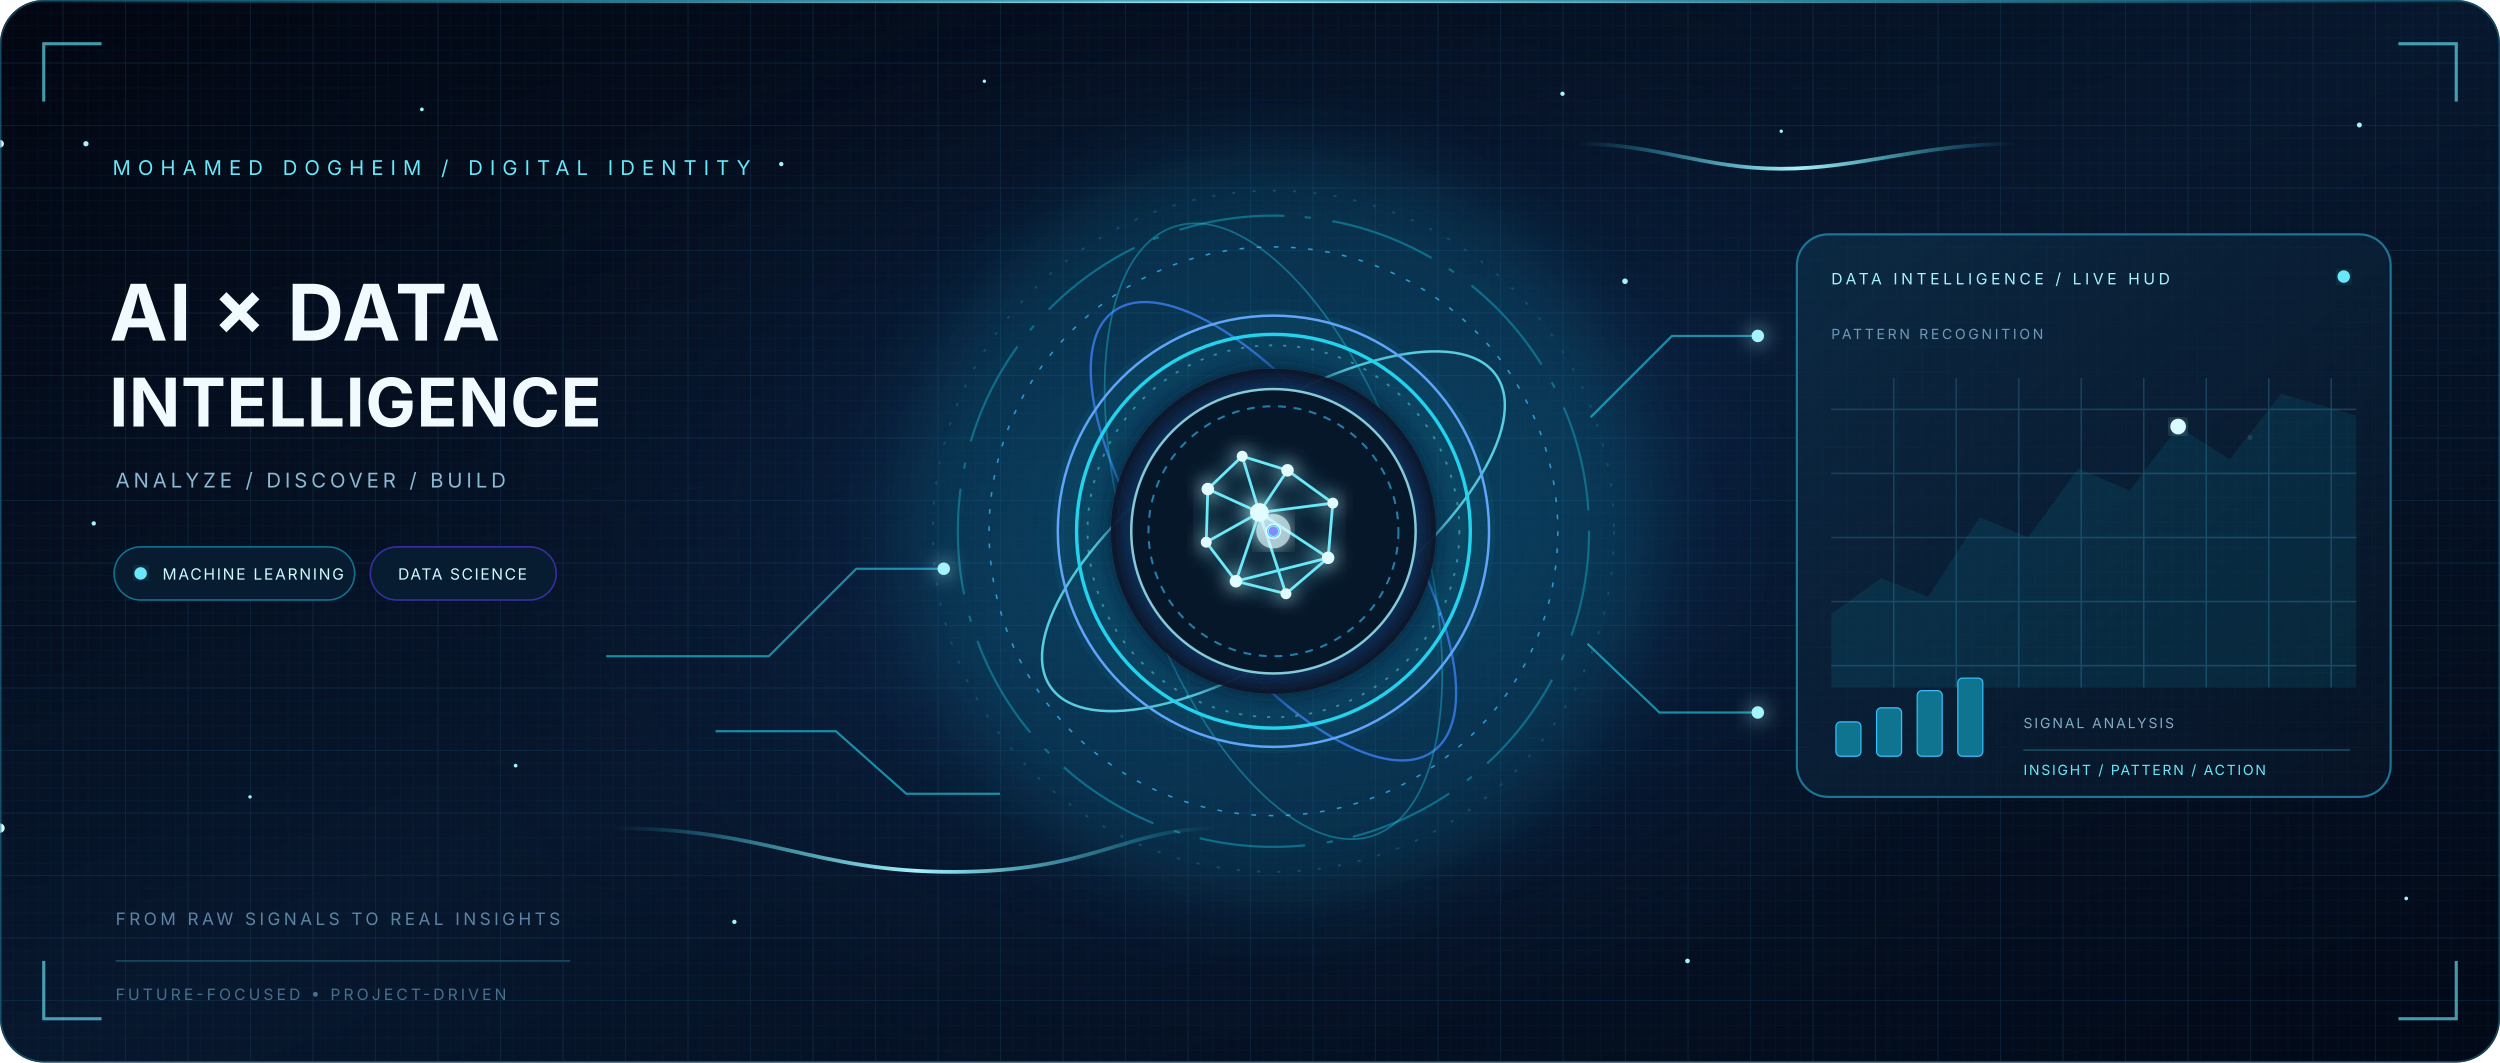
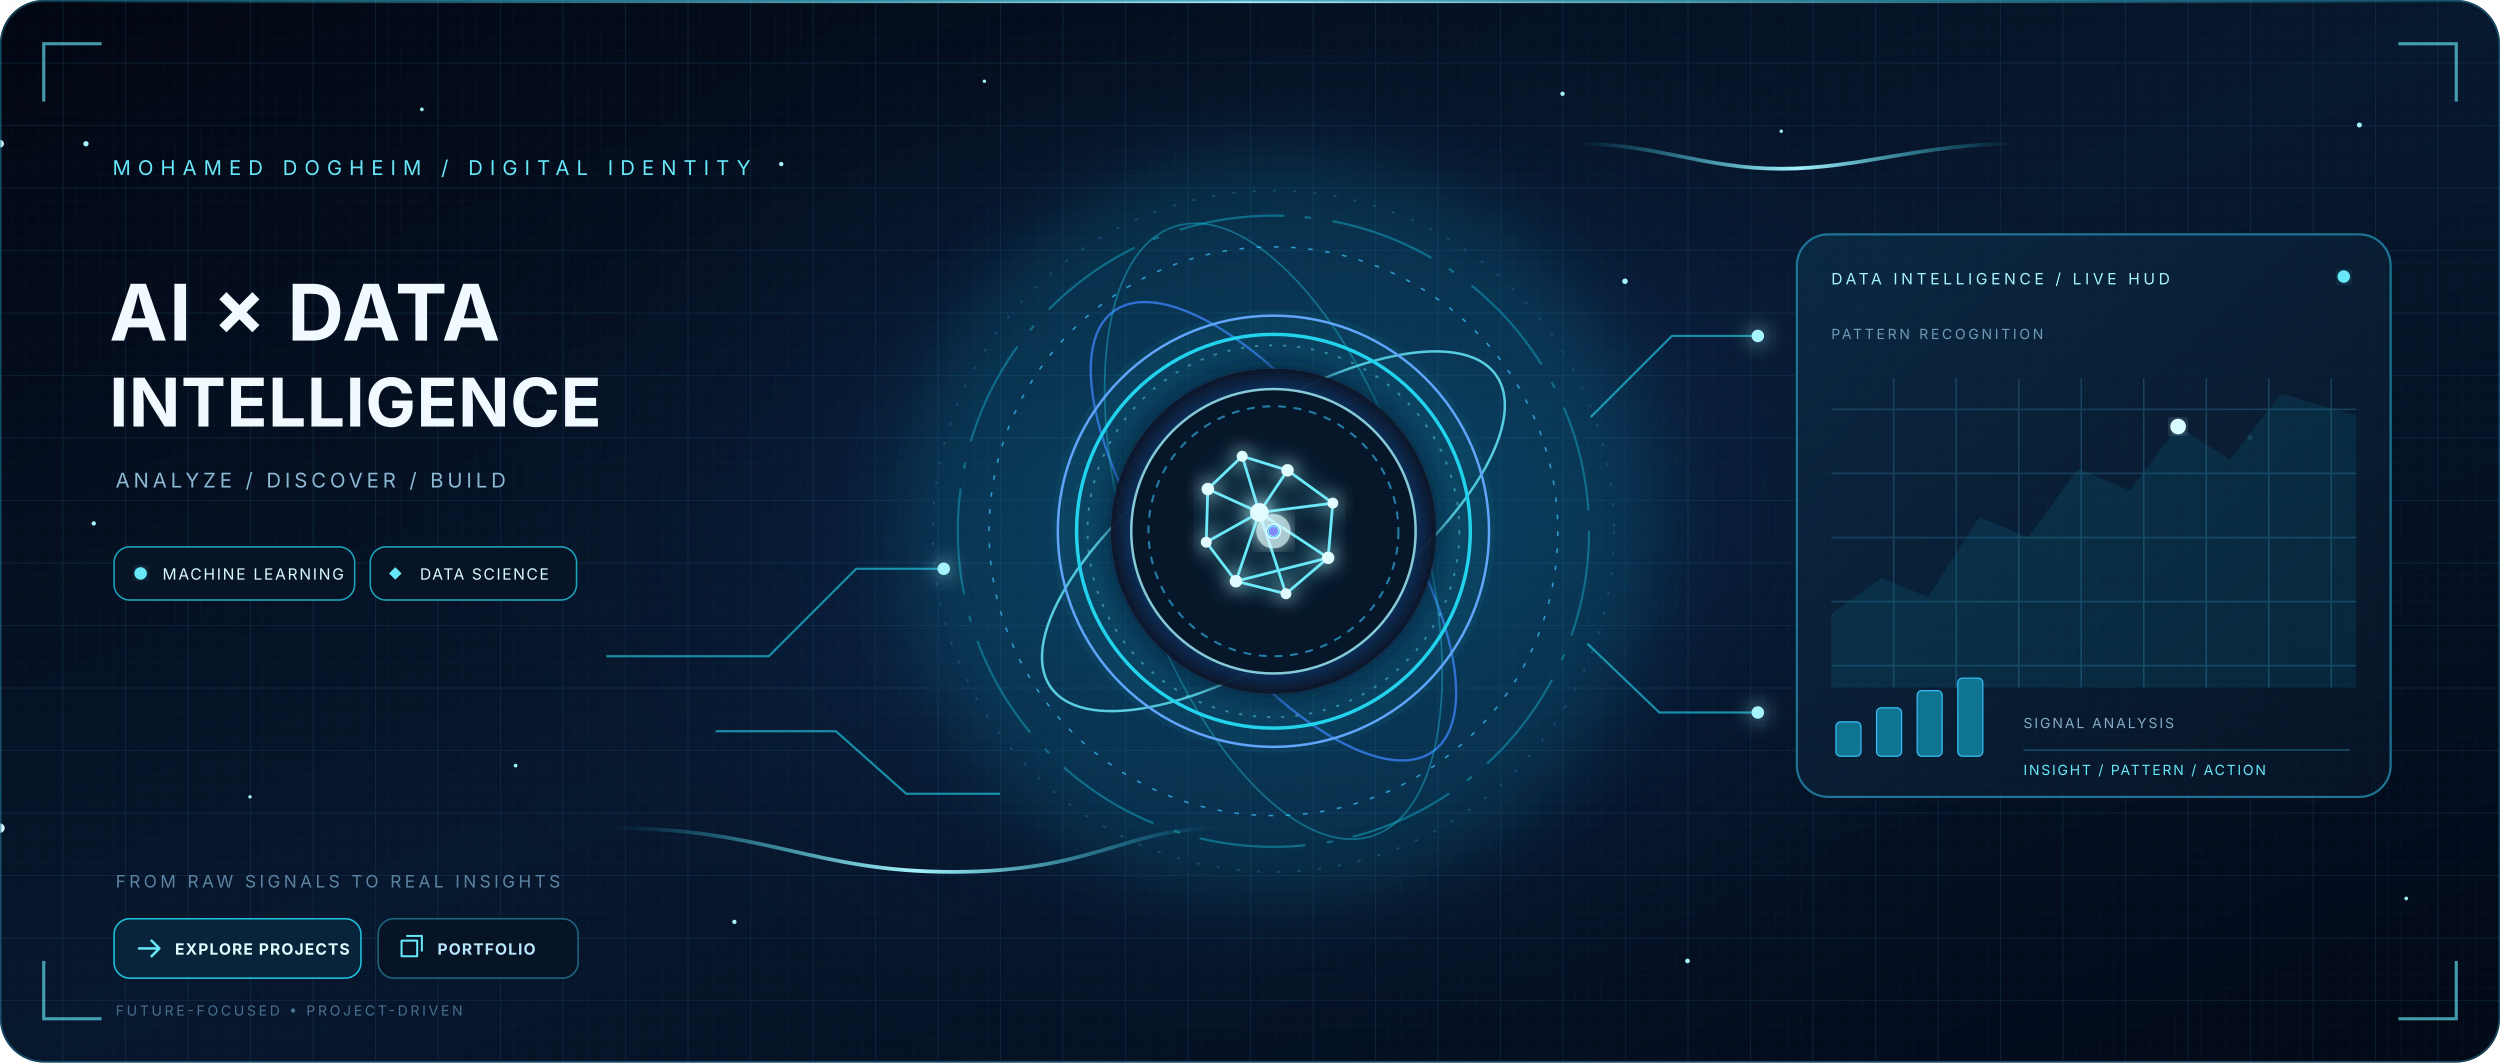
<svg xmlns="http://www.w3.org/2000/svg" width="1600" height="680" viewBox="0 0 1600 680" role="img" aria-labelledby="title desc">
  <defs>
    <linearGradient id="bg" x1="0" y1="0" x2="1" y2="1">
      <stop stop-color="#020611" />
      <stop offset=".5" stop-color="#07172D" />
      <stop offset="1" stop-color="#020917" />
    </linearGradient>
    <radialGradient id="atmos">
      <stop stop-color="#087EA4" stop-opacity=".32" />
      <stop offset=".46" stop-color="#164E9A" stop-opacity=".13" />
      <stop offset="1" stop-color="#020611" stop-opacity="0" />
    </radialGradient>
    <radialGradient id="core">
      <stop stop-color="#CFFAFE" />
      <stop offset=".16" stop-color="#67E8F9" />
      <stop offset=".42" stop-color="#0891B2" />
      <stop offset=".72" stop-color="#164E91" />
      <stop offset="1" stop-color="#071426" />
    </radialGradient>
    <linearGradient id="neon" x1="0" y1="0" x2="1" y2="1">
      <stop stop-color="#D9FBFF" />
      <stop offset=".32" stop-color="#67E8F9" />
      <stop offset=".7" stop-color="#22D3EE" />
      <stop offset="1" stop-color="#6366F1" />
    </linearGradient>
    <linearGradient id="beam">
      <stop stop-color="#22D3EE" stop-opacity="0" />
      <stop offset=".5" stop-color="#A5F3FC" />
      <stop offset="1" stop-color="#22D3EE" stop-opacity="0" />
    </linearGradient>
    <linearGradient id="panel" x1="0" y1="0" x2="1" y2="1">
      <stop stop-color="#0B2943" stop-opacity=".94" />
      <stop offset="1" stop-color="#071426" stop-opacity=".82" />
    </linearGradient>
    <filter id="glow">
      <feGaussianBlur stdDeviation="6" result="blur" />
      <feMerge>
        <feMergeNode in="blur" />
        <feMergeNode in="SourceGraphic" />
      </feMerge>
    </filter>
    <filter id="bloom">
      <feGaussianBlur stdDeviation="22" />
    </filter>
    <pattern id="grid" width="40" height="40" patternUnits="userSpaceOnUse">
      <path d="M40 0H0V40" fill="none" stroke="#1B4665" stroke-width=".8" opacity=".42" />
    </pattern>
    <pattern id="fine" width="8" height="8" patternUnits="userSpaceOnUse">
      <path d="M8 0H0V8" fill="none" stroke="#1B4665" stroke-width=".5" opacity=".23" />
    </pattern>
  </defs>
  <rect width="1600" height="680" rx="28" fill="url(#bg)" />
  <rect width="1600" height="680" rx="28" fill="url(#grid)" />
  <rect width="1600" height="680" rx="28" fill="url(#fine)" />
  <ellipse cx="820" cy="335" rx="620" ry="410" fill="url(#atmos)" />
  <ellipse cx="820" cy="335" rx="240" ry="240" fill="#0891B2" opacity=".12" filter="url(#bloom)">
    <animate attributeName="opacity" values=".06;.2;.06" dur="5s" repeatCount="indefinite" />
  </ellipse>
  <g fill="#A5F3FC">
    <circle cx="55" cy="92" r="1.7" />
    <circle cx="270" cy="70" r="1.2" />
    <circle cx="500" cy="105" r="1.4" />
    <circle cx="630" cy="52" r="1.1" />
    <circle cx="1000" cy="60" r="1.4" />
    <circle cx="1140" cy="84" r="1.1" />
    <circle cx="1510" cy="80" r="1.6" />
    <circle cx="1540" cy="575" r="1.2" />
    <circle cx="1080" cy="615" r="1.5" />
    <circle cx="470" cy="590" r="1.4" />
    <circle cx="160" cy="510" r="1.1" />
    <circle cx="60" cy="335" r="1.4" />
    <circle cx="330" cy="490" r="1.2">
      <animate attributeName="opacity" values=".2;1;.2" dur="2s" repeatCount="indefinite" />
    </circle>
    <circle cx="1040" cy="180" r="1.8">
      <animate attributeName="opacity" values="1;.2;1" dur="2.6s" repeatCount="indefinite" />
    </circle>
    <circle cx="1440" cy="280" r="1.6">
      <animate attributeName="opacity" values=".15;1;.15" dur="3.1s" repeatCount="indefinite" />
    </circle>
  </g>
  <g font-family="Inter,Segoe UI,Arial,sans-serif">
    <text x="72" y="112" fill="#67E8F9" font-size="13" letter-spacing="4.5">MOHAMED DOGHEIM / DIGITAL IDENTITY</text>
    <path d="M72 133H390" stroke="url(#neon)" stroke-width="2" stroke-linecap="round" stroke-dasharray="318">
      <animate attributeName="stroke-dashoffset" values="318;0;318" dur="8s" repeatCount="indefinite" />
    </path>
    <text x="70" y="218" fill="#F0FAFF" font-size="50" font-weight="750" letter-spacing="1">AI × DATA</text>
    <text x="70" y="273" fill="#F0FAFF" font-size="43" font-weight="750" letter-spacing=".5">INTELLIGENCE</text>
    <text x="74" y="312" fill="#8CB9D4" font-size="13" letter-spacing="2.5">ANALYZE  /  DISCOVER  /  BUILD</text>
    <g transform="translate(73 350)">
-       <rect width="154" height="34" rx="17" fill="#071C30" stroke="#0E7490" />
+       <rect width="154" height="34" rx="10" fill="#071426" stroke="#22D3EE" stroke-opacity=".75" />
      <circle cx="17" cy="17" r="4" fill="#67E8F9" filter="url(#glow)">
        <animate attributeName="r" values="2.5;5;2.5" dur="1.8s" repeatCount="indefinite" />
      </circle>
-       <text x="31" y="21" fill="#CFFAFE" font-size="10" letter-spacing="1.1">MACHINE LEARNING</text>
-       <rect x="164" width="119" height="34" rx="17" fill="#071C30" stroke="#3730A3" />
-       <text x="223" y="21" fill="#CFFAFE" font-size="10" text-anchor="middle" letter-spacing="1">DATA SCIENCE</text>
-     </g>
-     <text x="74" y="592" fill="#5C85A3" font-size="11" letter-spacing="2.2">FROM RAW SIGNALS TO REAL INSIGHTS</text>
-     <path d="M74 615H365" stroke="#164E63" stroke-width="1" />
-     <text x="74" y="640" fill="#47708E" font-size="10" letter-spacing="2">FUTURE-FOCUSED • PROJECT-DRIVEN</text>
+       <text x="31" y="21" fill="#D9FBFF" font-size="10" letter-spacing="1.1">MACHINE LEARNING</text>
+       <rect x="164" width="132" height="34" rx="10" fill="#071426" stroke="#22D3EE" stroke-opacity=".75" />
+       <path d="M176 17l4 -4 4 4 -4 4Z" fill="#67E8F9" />
+       <text x="237" y="21" fill="#D9FBFF" font-size="10" text-anchor="middle" letter-spacing="1">DATA SCIENCE</text>
+     </g>
+     <text x="74" y="568" fill="#5C85A3" font-size="11" letter-spacing="2.2">FROM RAW SIGNALS TO REAL INSIGHTS</text>
+     <g transform="translate(73 588)">
+       <rect width="158" height="38" rx="10" fill="#08243A" stroke="#22D3EE" stroke-opacity=".9" />
+       <path d="M16 19h13m-5 -5 5 5 -5 5" fill="none" stroke="#67E8F9" stroke-width="1.6" stroke-linecap="round" stroke-linejoin="round" />
+       <text x="39" y="23" fill="#E0FCFF" font-size="10" font-weight="700" letter-spacing=".7">EXPLORE PROJECTS</text>
+       <rect x="169" width="128" height="38" rx="10" fill="#071426" stroke="#1D6580" />
+       <path d="M184 14h10v10h-10zM187 11h10v10" fill="none" stroke="#67E8F9" stroke-width="1.3" stroke-linejoin="round" />
+       <text x="207" y="23" fill="#BAE6FD" font-size="10" font-weight="700" letter-spacing=".7">PORTFOLIO</text>
+       <animate attributeName="opacity" values=".92;1;.92" dur="4s" repeatCount="indefinite" />
+     </g>
+     <text x="74" y="650" fill="#47708E" font-size="9" letter-spacing="1.7">FUTURE-FOCUSED • PROJECT-DRIVEN</text>
  </g>
  <g transform="translate(815 340)">
    <circle r="240" fill="#0891B2" opacity=".08" filter="url(#bloom)" />
    <circle r="218" fill="none" stroke="#164E73" stroke-width="1.2" stroke-dasharray="2 11" opacity=".9">
      <animateTransform attributeName="transform" type="rotate" from="0" to="360" dur="95s" repeatCount="indefinite" />
    </circle>
    <circle r="202" fill="none" stroke="#0E7490" stroke-width="1.4" stroke-dasharray="68 13 4 14" opacity=".9">
      <animateTransform attributeName="transform" type="rotate" from="360" to="0" dur="34s" repeatCount="indefinite" />
    </circle>
    <circle r="182" fill="none" stroke="#38BDF8" stroke-width="1" stroke-dasharray="3 8" opacity=".75">
      <animateTransform attributeName="transform" type="rotate" from="0" to="360" dur="21s" repeatCount="indefinite" />
    </circle>
    <ellipse rx="174" ry="70" fill="none" stroke="#67E8F9" stroke-width="1.6" stroke-opacity=".85" transform="rotate(-35)">
      <animateTransform attributeName="transform" type="rotate" from="-35" to="325" dur="17s" repeatCount="indefinite" additive="sum" />
    </ellipse>
    <ellipse rx="174" ry="70" fill="none" stroke="#3B82F6" stroke-width="1.5" stroke-opacity=".78" transform="rotate(54)">
      <animateTransform attributeName="transform" type="rotate" from="54" to="414" dur="23s" repeatCount="indefinite" additive="sum" />
    </ellipse>
    <ellipse rx="205" ry="92" fill="none" stroke="#22D3EE" stroke-opacity=".38" stroke-width="1.1" transform="rotate(72)">
      <animateTransform attributeName="transform" type="rotate" from="72" to="432" dur="31s" repeatCount="indefinite" additive="sum" />
    </ellipse>
    <circle r="142" fill="#0E7490" opacity=".12">
      <animate attributeName="r" values="132;151;132" dur="4.6s" repeatCount="indefinite" />
    </circle>
    <circle r="119" fill="none" stroke="#67E8F9" stroke-width="1.2" stroke-opacity=".45" stroke-dasharray="2 7">
      <animateTransform attributeName="transform" type="rotate" from="0" to="-360" dur="12s" repeatCount="indefinite" />
    </circle>
    <circle r="126" fill="none" stroke="#22D3EE" stroke-width="2.2">
      <animate attributeName="r" values="122;222;122" dur="7s" repeatCount="indefinite" />
      <animate attributeName="opacity" values=".7;0;.7" dur="7s" repeatCount="indefinite" />
    </circle>
    <circle r="138" fill="none" stroke="#60A5FA" stroke-width="1.6">
      <animate attributeName="r" values="138;236;138" dur="8.5s" begin="-3s" repeatCount="indefinite" />
      <animate attributeName="opacity" values=".5;0;.5" dur="8.5s" begin="-3s" repeatCount="indefinite" />
    </circle>
    <circle r="104" fill="url(#core)" opacity=".95" filter="url(#glow)">
      <animate attributeName="opacity" values=".78;1;.78" dur="3.4s" repeatCount="indefinite" />
    </circle>
    <circle r="91" fill="#06172A" stroke="#A5F3FC" stroke-opacity=".8" stroke-width="1.6" />
    <circle r="80" fill="none" stroke="#38BDF8" stroke-opacity=".62" stroke-width="1.3" stroke-dasharray="5 5">
      <animateTransform attributeName="transform" type="rotate" from="0" to="360" dur="16s" repeatCount="indefinite" />
    </circle>
    <g stroke="#67E8F9" stroke-width="1.8" stroke-linecap="round" stroke-linejoin="round" fill="none" filter="url(#glow)">
      <path d="M-42 -27L-20 -48L9 -39L38 -18L35 17L8 40L-24 32L-43 7Z" />
      <path d="M-42 -27L-9 -12L-20 -48M-9 -12L9 -39M-9 -12L35 17M-9 -12L-24 32M-9 -12L38 -18M-43 7L-9 -12L8 40M-24 32L35 17" />
    </g>
    <g fill="#E0FCFF" filter="url(#glow)">
      <circle cx="-42" cy="-27" r="4">
        <animate attributeName="r" values="3;5;3" dur="2s" repeatCount="indefinite" />
      </circle>
      <circle cx="-20" cy="-48" r="3.5" />
      <circle cx="9" cy="-39" r="4">
        <animate attributeName="opacity" values=".25;1;.25" dur="2.3s" repeatCount="indefinite" />
      </circle>
      <circle cx="38" cy="-18" r="3.5" />
      <circle cx="35" cy="17" r="4" />
      <circle cx="8" cy="40" r="3.5">
        <animate attributeName="r" values="2.5;4.5;2.5" dur="1.7s" repeatCount="indefinite" />
      </circle>
      <circle cx="-24" cy="32" r="4" />
      <circle cx="-43" cy="7" r="3.5" />
      <circle cx="-9" cy="-12" r="6" />
    </g>
    <circle r="11" fill="#E0FCFF" opacity=".75" filter="url(#glow)">
      <animate attributeName="r" values="6;13;6" dur="2.6s" repeatCount="indefinite" />
    </circle>
    <g filter="url(#glow)">
      <circle r="5" fill="#E0FCFF">
        <animateMotion dur="8s" repeatCount="indefinite" path="M-174 0 A174 70 -35 1 1 174 0 A174 70 -35 1 1 -174 0" />
      </circle>
      <circle r="4" fill="#38BDF8">
        <animateMotion dur="10s" begin="-3s" repeatCount="indefinite" path="M0 -174 A70 174 0 1 1 0 174 A70 174 0 1 1 0 -174" />
      </circle>
      <circle r="3.5" fill="#A5F3FC">
        <animateMotion dur="6s" begin="-1.5s" repeatCount="indefinite" path="M-205 0 A205 92 72 1 1 205 0 A205 92 72 1 1 -205 0" />
      </circle>
      <circle r="3" fill="#818CF8">
        <animateMotion dur="9s" begin="-4s" repeatCount="indefinite" path="M-202 0 A202 202 0 1 1 202 0 A202 202 0 1 1 -202 0" />
      </circle>
    </g>
  </g>
  <g fill="none" stroke="#22D3EE" stroke-width="1.4" stroke-opacity=".62">
    <path d="M388 420H492L548 364H604" />
    <path d="M1018 267L1070 215H1125" />
    <path d="M1016 412L1062 456H1125" />
    <path d="M458 468H535L580 508H640" />
  </g>
  <g fill="#A5F3FC" filter="url(#glow)">
    <circle cx="604" cy="364" r="4">
      <animate attributeName="opacity" values=".2;1;.2" dur="1.8s" repeatCount="indefinite" />
    </circle>
    <circle cx="1125" cy="215" r="4">
      <animate attributeName="opacity" values="1;.2;1" dur="2.2s" repeatCount="indefinite" />
    </circle>
    <circle cx="1125" cy="456" r="4">
      <animate attributeName="opacity" values=".2;1;.2" dur="2.5s" repeatCount="indefinite" />
    </circle>
  </g>
  <g transform="translate(1150 150)">
    <rect width="380" height="360" rx="20" fill="url(#panel)" stroke="#1C7595" stroke-width="1.4" />
    <rect x="1" y="1" width="378" height="358" rx="19" fill="url(#fine)" opacity=".8" />
    <g font-family="Inter,Segoe UI,Arial,sans-serif">
      <text x="22" y="32" fill="#A5F3FC" font-size="10" letter-spacing="2.3">DATA INTELLIGENCE / LIVE HUD</text>
      <circle cx="350" cy="27" r="4" fill="#67E8F9" filter="url(#glow)">
        <animate attributeName="opacity" values=".2;1;.2" dur="1.4s" repeatCount="indefinite" />
      </circle>
      <text x="22" y="67" fill="#6E9AB8" font-size="9" letter-spacing="1.7">PATTERN RECOGNITION</text>
    </g>
    <g stroke="#19415E" stroke-width="1">
      <path d="M22 112H358M22 153H358M22 194H358M22 235H358M22 276H358" />
      <path d="M62 92V290M102 92V290M142 92V290M182 92V290M222 92V290M262 92V290M302 92V290M342 92V290" />
    </g>
    <path d="M22 243L54 220L84 232L117 181L148 194L180 150L213 164L244 123L277 144L310 102L358 116L358 290H22Z" fill="#0891B2" opacity=".14" />
    <path d="M22 243L54 220L84 232L117 181L148 194L180 150L213 164L244 123L277 144L310 102L358 116" fill="none" stroke="#67E8F9" stroke-width="2.6" stroke-linecap="round" stroke-linejoin="round" stroke-dasharray="510" stroke-dashoffset="510" filter="url(#glow)">
      <animate attributeName="stroke-dashoffset" from="510" to="0" dur="4.2s" repeatCount="indefinite" />
    </path>
    <circle cx="244" cy="123" r="5" fill="#D9FBFF" filter="url(#glow)">
      <animate attributeName="r" values="3;7;3" dur="2s" repeatCount="indefinite" />
    </circle>
    <g fill="#0E7490" stroke="#38BDF8" stroke-width=".8">
      <rect x="25" y="312" width="16" height="22" rx="3">
        <animate attributeName="height" values="22;35;22" dur="2.5s" repeatCount="indefinite" />
        <animate attributeName="y" values="312;299;312" dur="2.5s" repeatCount="indefinite" />
      </rect>
      <rect x="51" y="303" width="16" height="31" rx="3">
        <animate attributeName="height" values="31;18;31" dur="3s" repeatCount="indefinite" />
        <animate attributeName="y" values="303;316;303" dur="3s" repeatCount="indefinite" />
      </rect>
      <rect x="77" y="292" width="16" height="42" rx="3" />
      <rect x="103" y="284" width="16" height="50" rx="3">
        <animate attributeName="height" values="50;34;50" dur="3.5s" repeatCount="indefinite" />
        <animate attributeName="y" values="284;300;284" dur="3.5s" repeatCount="indefinite" />
      </rect>
    </g>
    <text x="145" y="316" fill="#83ABC4" font-family="Inter,Segoe UI,Arial,sans-serif" font-size="9" letter-spacing="1.2">SIGNAL ANALYSIS</text>
    <path d="M145 330H354" stroke="#164E63" />
    <text x="145" y="346" fill="#67E8F9" font-family="Inter,Segoe UI,Arial,sans-serif" font-size="9" letter-spacing="1.1">INSIGHT / PATTERN / ACTION</text>
  </g>
  <g fill="none" stroke="url(#beam)" stroke-width="2.4">
    <path d="M392 530C490 530 520 558 610 558S720 530 780 530">
      <animate attributeName="stroke-dasharray" values="0 500;170 330;0 500" dur="5s" repeatCount="indefinite" />
    </path>
    <path d="M1010 92C1060 92 1090 108 1140 108S1230 92 1290 92">
      <animate attributeName="stroke-dasharray" values="0 400;120 280;0 400" dur="4.8s" repeatCount="indefinite" />
    </path>
  </g>
  <g fill="#D9FBFF" filter="url(#glow)">
    <circle r="3" cy="530">
      <animate attributeName="cx" values="392;780;392" dur="6s" repeatCount="indefinite" />
    </circle>
    <circle r="2.5" cy="92">
      <animate attributeName="cx" values="1010;1290;1010" dur="5.4s" repeatCount="indefinite" />
    </circle>
  </g>
  <rect x="0" y="0" width="1600" height="2" fill="url(#beam)">
    <animate attributeName="y" values="0;678;0" dur="12s" repeatCount="indefinite" />
  </rect>
  <path d="M28 65V28H65M1535 28H1572V65M28 615V652H65M1535 652H1572V615" fill="none" stroke="#67E8F9" stroke-width="2" stroke-opacity=".65" />
  <rect x=".5" y=".5" width="1599" height="679" rx="28" fill="none" stroke="#1E7494" stroke-opacity=".55" />
</svg>
